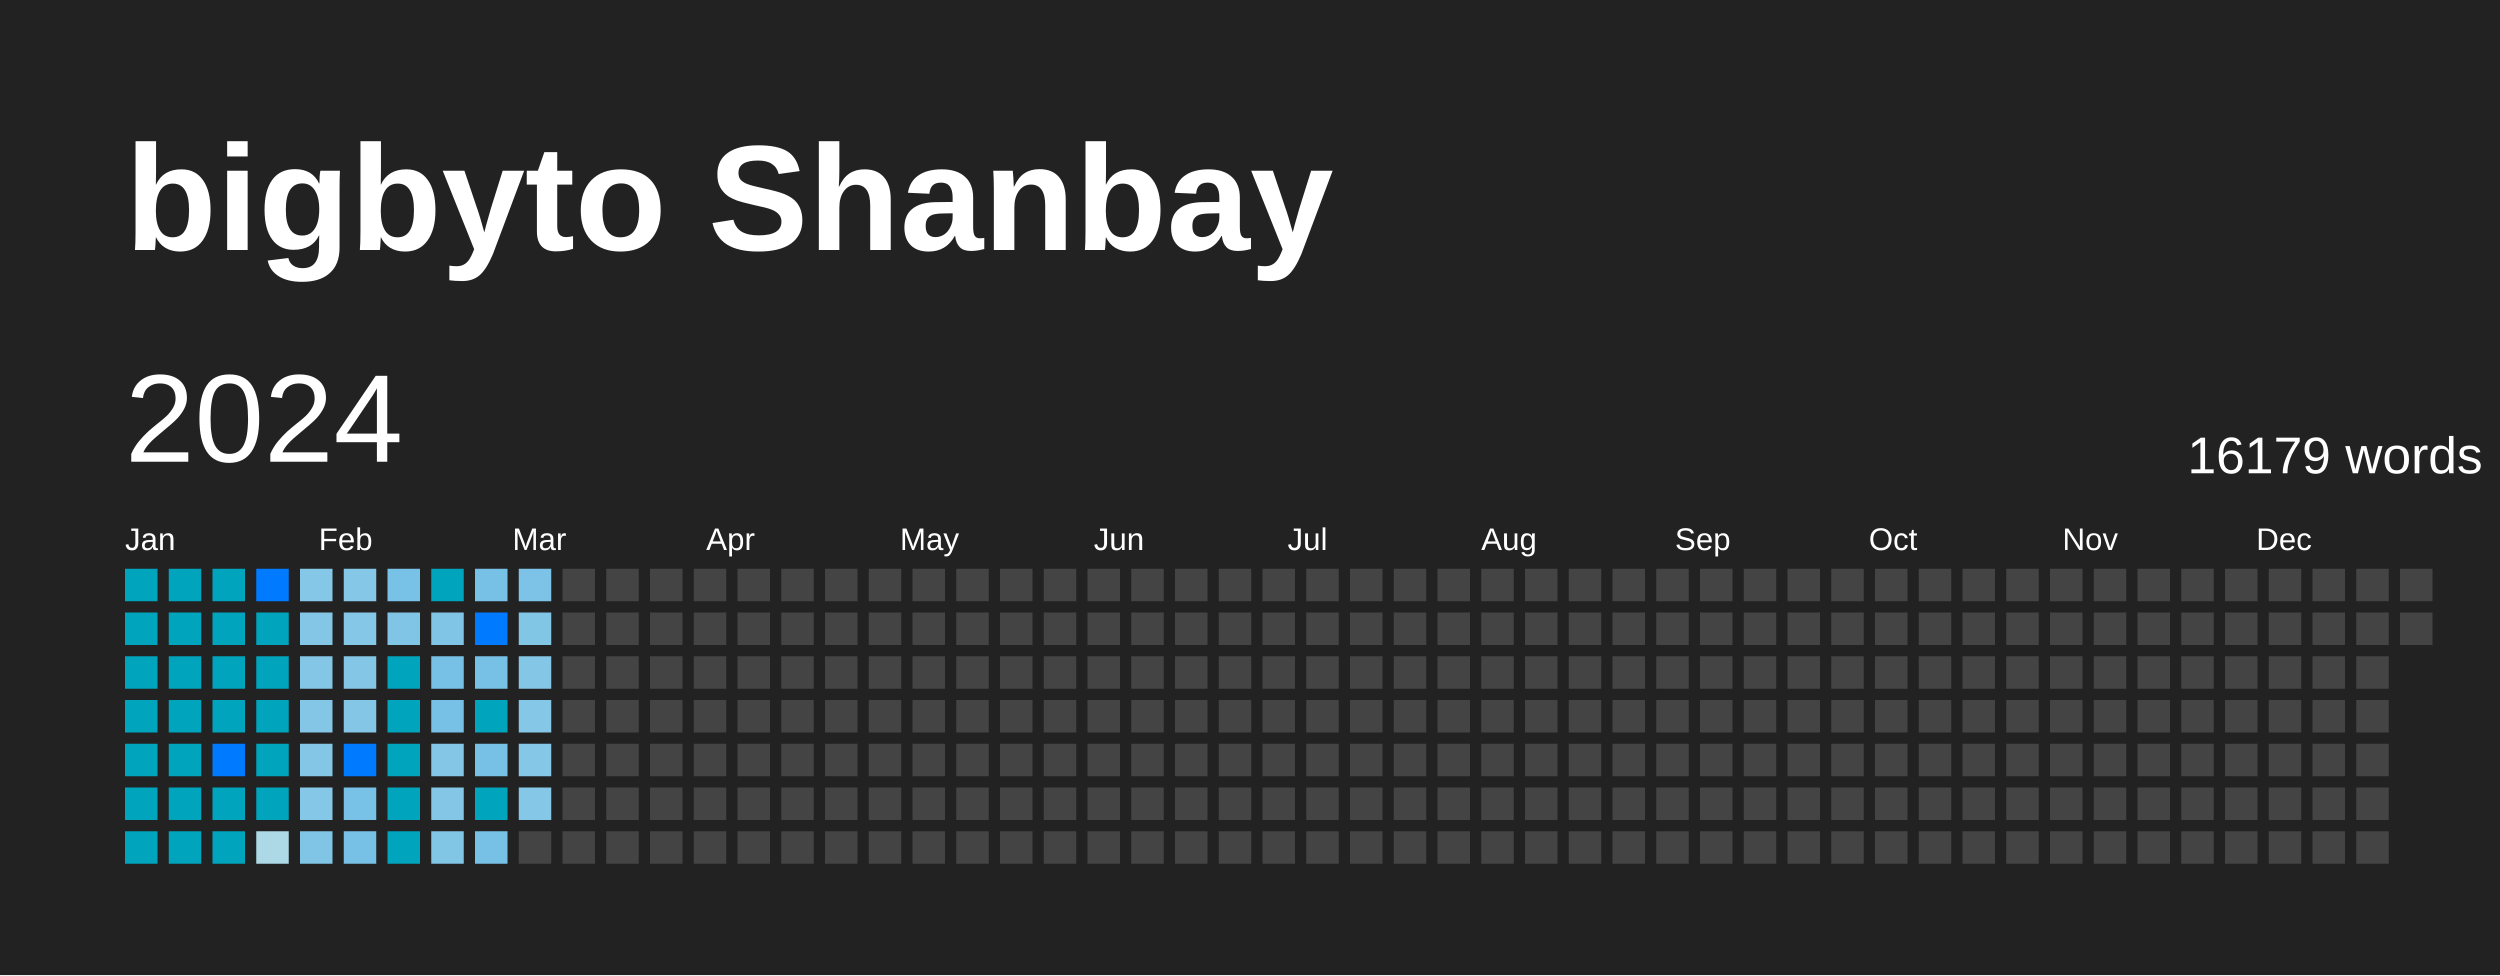
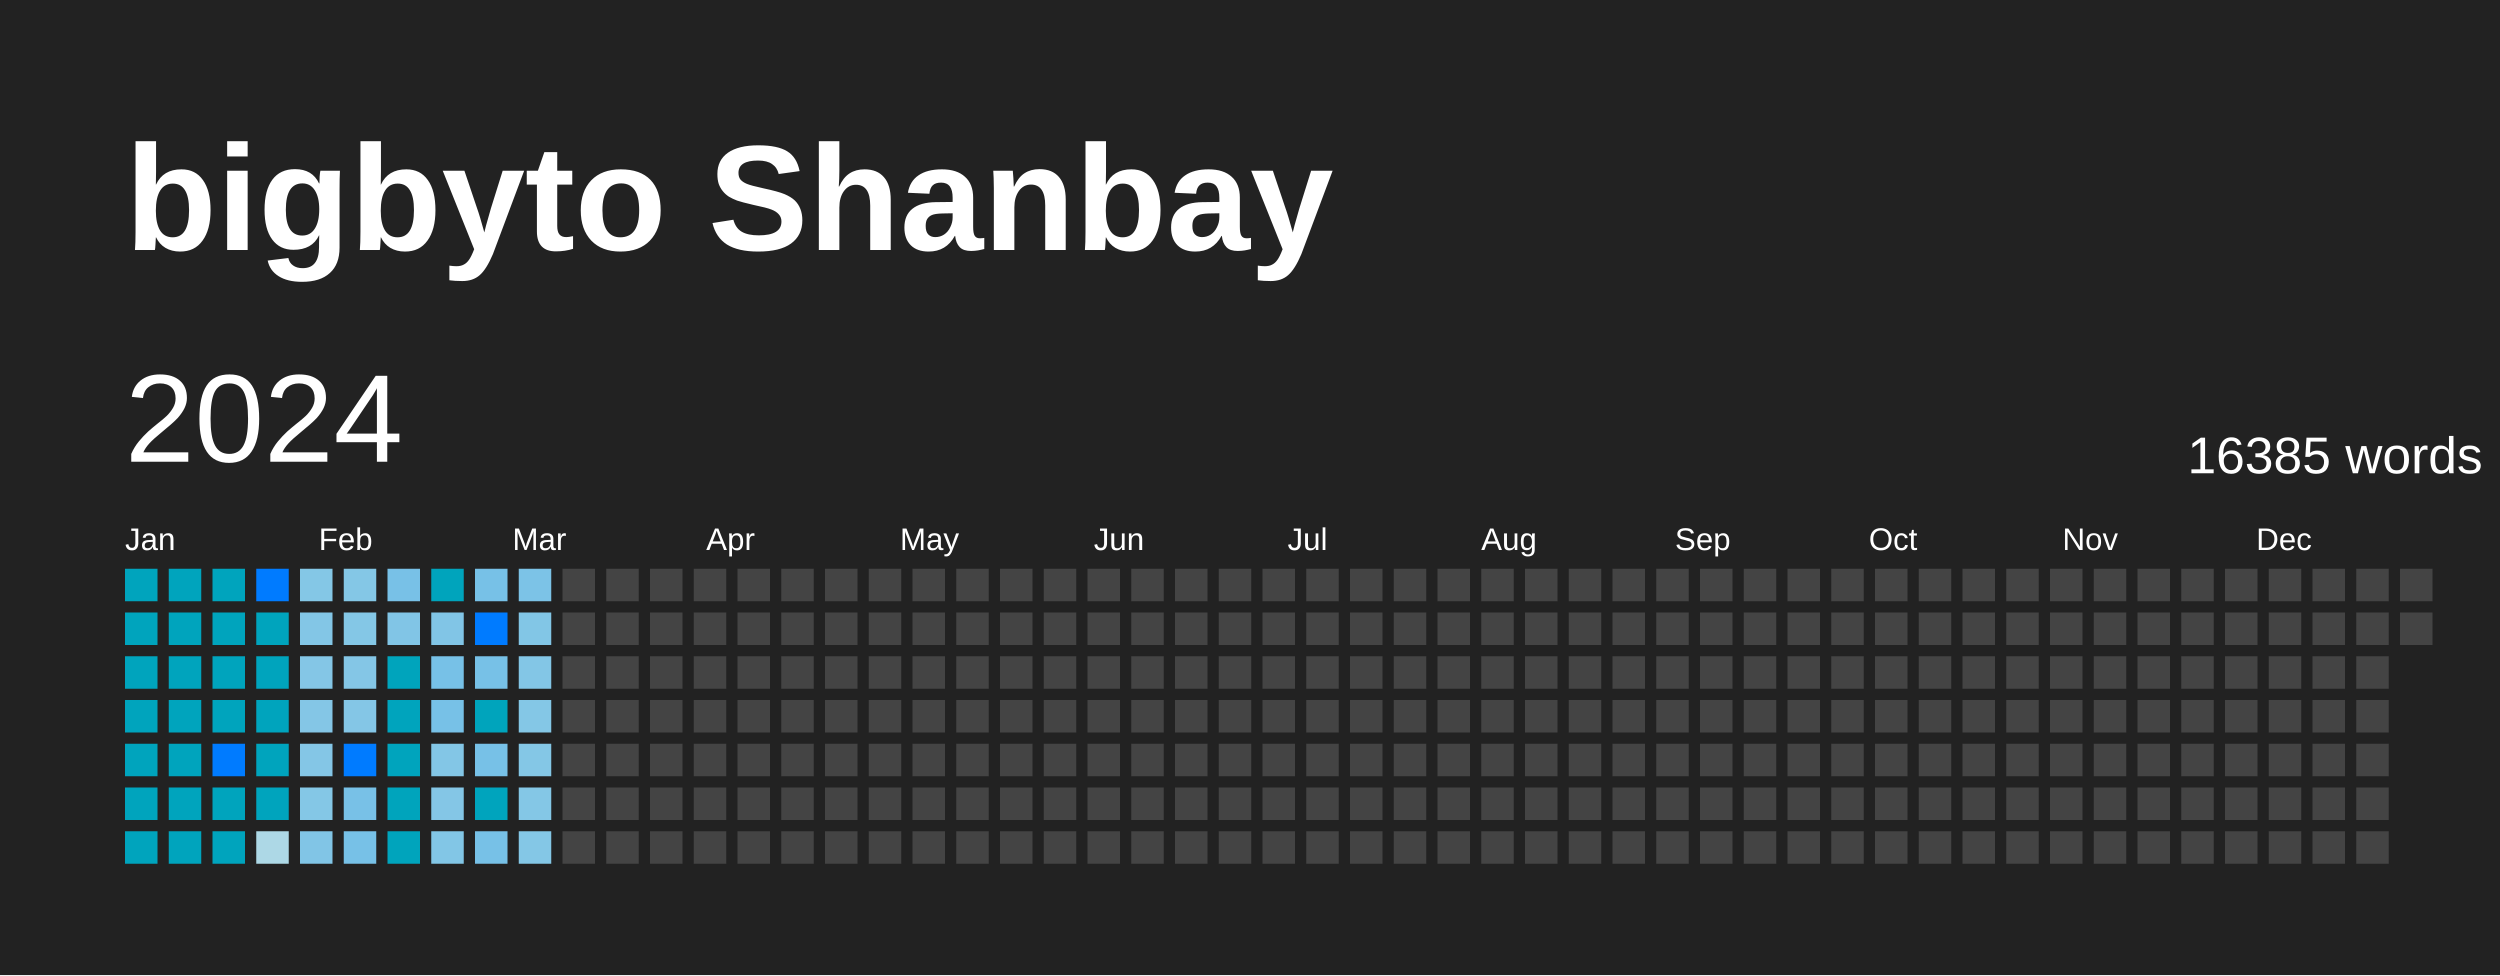
<svg xmlns="http://www.w3.org/2000/svg" baseProfile="full" height="78mm" version="1.1" viewBox="0,0,200,78" width="200mm">
  <defs />
  <rect fill="#222222" height="78" width="200" x="0" y="0" />
  <text fill="#FFFFFF" style="font-size:12px; font-family:Arial; font-weight:bold;" x="10" y="20">bigbyto Shanbay</text>
  <text dominant-baseline="hanging" fill="#FFFFFF" style="font-size:10.0px; font-family:Arial;" x="10" y="30">2024</text>
-   <text dominant-baseline="hanging" fill="#FFFFFF" style="font-size:4.125px; font-family:Arial;" x="175" y="35">16179 words</text>
+   <text dominant-baseline="hanging" fill="#FFFFFF" style="font-size:4.125px; font-family:Arial;" x="175" y="35">16385 words</text>
  <text fill="#FFFFFF" style="font-size:2.5px; font-family:Arial" x="10.0" y="44">Jan</text>
  <text fill="#FFFFFF" style="font-size:2.5px; font-family:Arial" x="25.5" y="44">Feb</text>
  <text fill="#FFFFFF" style="font-size:2.5px; font-family:Arial" x="41.0" y="44">Mar</text>
  <text fill="#FFFFFF" style="font-size:2.5px; font-family:Arial" x="56.5" y="44">Apr</text>
  <text fill="#FFFFFF" style="font-size:2.5px; font-family:Arial" x="72.0" y="44">May</text>
  <text fill="#FFFFFF" style="font-size:2.5px; font-family:Arial" x="87.5" y="44">Jun</text>
  <text fill="#FFFFFF" style="font-size:2.5px; font-family:Arial" x="103.0" y="44">Jul</text>
  <text fill="#FFFFFF" style="font-size:2.5px; font-family:Arial" x="118.5" y="44">Aug</text>
  <text fill="#FFFFFF" style="font-size:2.5px; font-family:Arial" x="134.0" y="44">Sep</text>
  <text fill="#FFFFFF" style="font-size:2.5px; font-family:Arial" x="149.5" y="44">Oct</text>
  <text fill="#FFFFFF" style="font-size:2.5px; font-family:Arial" x="165.0" y="44">Nov</text>
  <text fill="#FFFFFF" style="font-size:2.5px; font-family:Arial" x="180.5" y="44">Dec</text>
  <rect fill="#00a4bd" height="2.6" width="2.6" x="10.0" y="45.5" />
  <rect fill="#00a4bd" height="2.6" width="2.6" x="10.0" y="49.0" />
  <rect fill="#00a4bd" height="2.6" width="2.6" x="10.0" y="52.5" />
  <rect fill="#00a4bd" height="2.6" width="2.6" x="10.0" y="56.0" />
  <rect fill="#00a4bd" height="2.6" width="2.6" x="10.0" y="59.5" />
  <rect fill="#00a4bd" height="2.6" width="2.6" x="10.0" y="63.0" />
  <rect fill="#00a4bd" height="2.6" width="2.6" x="10.0" y="66.5" />
  <rect fill="#00a4bd" height="2.6" width="2.6" x="13.5" y="45.5" />
  <rect fill="#00a4bd" height="2.6" width="2.6" x="13.5" y="49.0" />
  <rect fill="#00a4bd" height="2.6" width="2.6" x="13.5" y="52.5" />
  <rect fill="#00a4bd" height="2.6" width="2.6" x="13.5" y="56.0" />
  <rect fill="#00a4bd" height="2.6" width="2.6" x="13.5" y="59.5" />
  <rect fill="#00a4bd" height="2.6" width="2.6" x="13.5" y="63.0" />
  <rect fill="#00a4bd" height="2.6" width="2.6" x="13.5" y="66.5" />
  <rect fill="#00a4bd" height="2.6" width="2.6" x="17.0" y="45.5" />
  <rect fill="#00a4bd" height="2.6" width="2.6" x="17.0" y="49.0" />
  <rect fill="#00a4bd" height="2.6" width="2.6" x="17.0" y="52.5" />
  <rect fill="#00a4bd" height="2.6" width="2.6" x="17.0" y="56.0" />
  <rect fill="#007BFF" height="2.6" width="2.6" x="17.0" y="59.5" />
  <rect fill="#00a4bd" height="2.6" width="2.6" x="17.0" y="63.0" />
  <rect fill="#00a4bd" height="2.6" width="2.6" x="17.0" y="66.5" />
  <rect fill="#007BFF" height="2.6" width="2.6" x="20.5" y="45.5" />
  <rect fill="#00a4bd" height="2.6" width="2.6" x="20.5" y="49.0" />
  <rect fill="#00a4bd" height="2.6" width="2.6" x="20.5" y="52.5" />
  <rect fill="#00a4bd" height="2.6" width="2.6" x="20.5" y="56.0" />
  <rect fill="#00a4bd" height="2.6" width="2.6" x="20.5" y="59.5" />
  <rect fill="#00a4bd" height="2.6" width="2.6" x="20.5" y="63.0" />
  <rect fill="#add8e6" height="2.6" width="2.6" x="20.5" y="66.5" />
  <rect fill="#84c7e6" height="2.6" width="2.6" x="24.0" y="45.5" />
  <rect fill="#83c6e6" height="2.6" width="2.6" x="24.0" y="49.0" />
  <rect fill="#84c6e6" height="2.6" width="2.6" x="24.0" y="52.5" />
  <rect fill="#84c6e6" height="2.6" width="2.6" x="24.0" y="56.0" />
  <rect fill="#84c6e6" height="2.6" width="2.6" x="24.0" y="59.5" />
  <rect fill="#84c7e6" height="2.6" width="2.6" x="24.0" y="63.0" />
  <rect fill="#81c5e6" height="2.6" width="2.6" x="24.0" y="66.5" />
  <rect fill="#84c7e6" height="2.6" width="2.6" x="27.5" y="45.5" />
  <rect fill="#84c7e6" height="2.6" width="2.6" x="27.5" y="49.0" />
  <rect fill="#84c6e6" height="2.6" width="2.6" x="27.5" y="52.5" />
  <rect fill="#84c6e6" height="2.6" width="2.6" x="27.5" y="56.0" />
  <rect fill="#007BFF" height="2.6" width="2.6" x="27.5" y="59.5" />
  <rect fill="#78c1e7" height="2.6" width="2.6" x="27.5" y="63.0" />
  <rect fill="#77c1e7" height="2.6" width="2.6" x="27.5" y="66.5" />
  <rect fill="#78c1e7" height="2.6" width="2.6" x="31.0" y="45.5" />
  <rect fill="#81c5e6" height="2.6" width="2.6" x="31.0" y="49.0" />
  <rect fill="#00a4bc" height="2.6" width="2.6" x="31.0" y="52.5" />
  <rect fill="#00a4bd" height="2.6" width="2.6" x="31.0" y="56.0" />
  <rect fill="#00a4bd" height="2.6" width="2.6" x="31.0" y="59.5" />
  <rect fill="#00a4bc" height="2.6" width="2.6" x="31.0" y="63.0" />
  <rect fill="#00a4bc" height="2.6" width="2.6" x="31.0" y="66.5" />
  <rect fill="#00a4bc" height="2.6" width="2.6" x="34.5" y="45.5" />
  <rect fill="#81c5e6" height="2.6" width="2.6" x="34.5" y="49.0" />
  <rect fill="#77c1e7" height="2.6" width="2.6" x="34.5" y="52.5" />
  <rect fill="#77c1e7" height="2.6" width="2.6" x="34.5" y="56.0" />
  <rect fill="#83c6e6" height="2.6" width="2.6" x="34.5" y="59.5" />
  <rect fill="#84c6e6" height="2.6" width="2.6" x="34.5" y="63.0" />
  <rect fill="#82c6e6" height="2.6" width="2.6" x="34.5" y="66.5" />
  <rect fill="#77c1e7" height="2.6" width="2.6" x="38.0" y="45.5" />
  <rect fill="#007BFF" height="2.6" width="2.6" x="38.0" y="49.0" />
  <rect fill="#77c1e7" height="2.6" width="2.6" x="38.0" y="52.5" />
  <rect fill="#00a4bc" height="2.6" width="2.6" x="38.0" y="56.0" />
  <rect fill="#77c1e7" height="2.6" width="2.6" x="38.0" y="59.5" />
  <rect fill="#00a4bd" height="2.6" width="2.6" x="38.0" y="63.0" />
  <rect fill="#77c1e7" height="2.6" width="2.6" x="38.0" y="66.5" />
  <rect fill="#7cc3e7" height="2.6" width="2.6" x="41.5" y="45.5" />
  <rect fill="#82c6e6" height="2.6" width="2.6" x="41.5" y="49.0" />
  <rect fill="#83c6e6" height="2.6" width="2.6" x="41.5" y="52.5" />
  <rect fill="#84c7e6" height="2.6" width="2.6" x="41.5" y="56.0" />
  <rect fill="#84c7e6" height="2.6" width="2.6" x="41.5" y="59.5" />
  <rect fill="#84c7e6" height="2.6" width="2.6" x="41.5" y="63.0" />
-   <rect fill="#444444" height="2.6" width="2.6" x="41.5" y="66.5" />
+   <rect fill="#84c7e6" height="2.6" width="2.6" x="41.5" y="66.5" />
  <rect fill="#444444" height="2.6" width="2.6" x="45.0" y="45.5" />
  <rect fill="#444444" height="2.6" width="2.6" x="45.0" y="49.0" />
  <rect fill="#444444" height="2.6" width="2.6" x="45.0" y="52.5" />
  <rect fill="#444444" height="2.6" width="2.6" x="45.0" y="56.0" />
  <rect fill="#444444" height="2.6" width="2.6" x="45.0" y="59.5" />
  <rect fill="#444444" height="2.6" width="2.6" x="45.0" y="63.0" />
  <rect fill="#444444" height="2.6" width="2.6" x="45.0" y="66.5" />
  <rect fill="#444444" height="2.6" width="2.6" x="48.5" y="45.5" />
  <rect fill="#444444" height="2.6" width="2.6" x="48.5" y="49.0" />
  <rect fill="#444444" height="2.6" width="2.6" x="48.5" y="52.5" />
  <rect fill="#444444" height="2.6" width="2.6" x="48.5" y="56.0" />
  <rect fill="#444444" height="2.6" width="2.6" x="48.5" y="59.5" />
  <rect fill="#444444" height="2.6" width="2.6" x="48.5" y="63.0" />
  <rect fill="#444444" height="2.6" width="2.6" x="48.5" y="66.5" />
  <rect fill="#444444" height="2.6" width="2.6" x="52.0" y="45.5" />
  <rect fill="#444444" height="2.6" width="2.6" x="52.0" y="49.0" />
  <rect fill="#444444" height="2.6" width="2.6" x="52.0" y="52.5" />
  <rect fill="#444444" height="2.6" width="2.6" x="52.0" y="56.0" />
  <rect fill="#444444" height="2.6" width="2.6" x="52.0" y="59.5" />
  <rect fill="#444444" height="2.6" width="2.6" x="52.0" y="63.0" />
  <rect fill="#444444" height="2.6" width="2.6" x="52.0" y="66.5" />
  <rect fill="#444444" height="2.6" width="2.6" x="55.5" y="45.5" />
  <rect fill="#444444" height="2.6" width="2.6" x="55.5" y="49.0" />
  <rect fill="#444444" height="2.6" width="2.6" x="55.5" y="52.5" />
  <rect fill="#444444" height="2.6" width="2.6" x="55.5" y="56.0" />
  <rect fill="#444444" height="2.6" width="2.6" x="55.5" y="59.5" />
  <rect fill="#444444" height="2.6" width="2.6" x="55.5" y="63.0" />
  <rect fill="#444444" height="2.6" width="2.6" x="55.5" y="66.5" />
  <rect fill="#444444" height="2.6" width="2.6" x="59.0" y="45.5" />
  <rect fill="#444444" height="2.6" width="2.6" x="59.0" y="49.0" />
  <rect fill="#444444" height="2.6" width="2.6" x="59.0" y="52.5" />
  <rect fill="#444444" height="2.6" width="2.6" x="59.0" y="56.0" />
  <rect fill="#444444" height="2.6" width="2.6" x="59.0" y="59.5" />
  <rect fill="#444444" height="2.6" width="2.6" x="59.0" y="63.0" />
  <rect fill="#444444" height="2.6" width="2.6" x="59.0" y="66.5" />
  <rect fill="#444444" height="2.6" width="2.6" x="62.5" y="45.5" />
  <rect fill="#444444" height="2.6" width="2.6" x="62.5" y="49.0" />
  <rect fill="#444444" height="2.6" width="2.6" x="62.5" y="52.5" />
  <rect fill="#444444" height="2.6" width="2.6" x="62.5" y="56.0" />
  <rect fill="#444444" height="2.6" width="2.6" x="62.5" y="59.5" />
  <rect fill="#444444" height="2.6" width="2.6" x="62.5" y="63.0" />
  <rect fill="#444444" height="2.6" width="2.6" x="62.5" y="66.5" />
  <rect fill="#444444" height="2.6" width="2.6" x="66.0" y="45.5" />
  <rect fill="#444444" height="2.6" width="2.6" x="66.0" y="49.0" />
  <rect fill="#444444" height="2.6" width="2.6" x="66.0" y="52.5" />
  <rect fill="#444444" height="2.6" width="2.6" x="66.0" y="56.0" />
  <rect fill="#444444" height="2.6" width="2.6" x="66.0" y="59.5" />
  <rect fill="#444444" height="2.6" width="2.6" x="66.0" y="63.0" />
  <rect fill="#444444" height="2.6" width="2.6" x="66.0" y="66.5" />
  <rect fill="#444444" height="2.6" width="2.6" x="69.5" y="45.5" />
  <rect fill="#444444" height="2.6" width="2.6" x="69.5" y="49.0" />
  <rect fill="#444444" height="2.6" width="2.6" x="69.5" y="52.5" />
  <rect fill="#444444" height="2.6" width="2.6" x="69.5" y="56.0" />
  <rect fill="#444444" height="2.6" width="2.6" x="69.5" y="59.5" />
  <rect fill="#444444" height="2.6" width="2.6" x="69.5" y="63.0" />
  <rect fill="#444444" height="2.6" width="2.6" x="69.5" y="66.5" />
  <rect fill="#444444" height="2.6" width="2.6" x="73.0" y="45.5" />
  <rect fill="#444444" height="2.6" width="2.6" x="73.0" y="49.0" />
  <rect fill="#444444" height="2.6" width="2.6" x="73.0" y="52.5" />
  <rect fill="#444444" height="2.6" width="2.6" x="73.0" y="56.0" />
  <rect fill="#444444" height="2.6" width="2.6" x="73.0" y="59.5" />
  <rect fill="#444444" height="2.6" width="2.6" x="73.0" y="63.0" />
  <rect fill="#444444" height="2.6" width="2.6" x="73.0" y="66.5" />
  <rect fill="#444444" height="2.6" width="2.6" x="76.5" y="45.5" />
  <rect fill="#444444" height="2.6" width="2.6" x="76.5" y="49.0" />
  <rect fill="#444444" height="2.6" width="2.6" x="76.5" y="52.5" />
  <rect fill="#444444" height="2.6" width="2.6" x="76.5" y="56.0" />
  <rect fill="#444444" height="2.6" width="2.6" x="76.5" y="59.5" />
  <rect fill="#444444" height="2.6" width="2.6" x="76.5" y="63.0" />
  <rect fill="#444444" height="2.6" width="2.6" x="76.5" y="66.5" />
  <rect fill="#444444" height="2.6" width="2.6" x="80.0" y="45.5" />
  <rect fill="#444444" height="2.6" width="2.6" x="80.0" y="49.0" />
  <rect fill="#444444" height="2.6" width="2.6" x="80.0" y="52.5" />
  <rect fill="#444444" height="2.6" width="2.6" x="80.0" y="56.0" />
  <rect fill="#444444" height="2.6" width="2.6" x="80.0" y="59.5" />
  <rect fill="#444444" height="2.6" width="2.6" x="80.0" y="63.0" />
  <rect fill="#444444" height="2.6" width="2.6" x="80.0" y="66.5" />
  <rect fill="#444444" height="2.6" width="2.6" x="83.5" y="45.5" />
  <rect fill="#444444" height="2.6" width="2.6" x="83.5" y="49.0" />
  <rect fill="#444444" height="2.6" width="2.6" x="83.5" y="52.5" />
  <rect fill="#444444" height="2.6" width="2.6" x="83.5" y="56.0" />
  <rect fill="#444444" height="2.6" width="2.6" x="83.5" y="59.5" />
  <rect fill="#444444" height="2.6" width="2.6" x="83.5" y="63.0" />
  <rect fill="#444444" height="2.6" width="2.6" x="83.5" y="66.5" />
  <rect fill="#444444" height="2.6" width="2.6" x="87.0" y="45.5" />
  <rect fill="#444444" height="2.6" width="2.6" x="87.0" y="49.0" />
  <rect fill="#444444" height="2.6" width="2.6" x="87.0" y="52.5" />
  <rect fill="#444444" height="2.6" width="2.6" x="87.0" y="56.0" />
  <rect fill="#444444" height="2.6" width="2.6" x="87.0" y="59.5" />
  <rect fill="#444444" height="2.6" width="2.6" x="87.0" y="63.0" />
  <rect fill="#444444" height="2.6" width="2.6" x="87.0" y="66.5" />
  <rect fill="#444444" height="2.6" width="2.6" x="90.5" y="45.5" />
  <rect fill="#444444" height="2.6" width="2.6" x="90.5" y="49.0" />
  <rect fill="#444444" height="2.6" width="2.6" x="90.5" y="52.5" />
  <rect fill="#444444" height="2.6" width="2.6" x="90.5" y="56.0" />
  <rect fill="#444444" height="2.6" width="2.6" x="90.5" y="59.5" />
  <rect fill="#444444" height="2.6" width="2.6" x="90.5" y="63.0" />
  <rect fill="#444444" height="2.6" width="2.6" x="90.5" y="66.5" />
  <rect fill="#444444" height="2.6" width="2.6" x="94.0" y="45.5" />
  <rect fill="#444444" height="2.6" width="2.6" x="94.0" y="49.0" />
  <rect fill="#444444" height="2.6" width="2.6" x="94.0" y="52.5" />
  <rect fill="#444444" height="2.6" width="2.6" x="94.0" y="56.0" />
  <rect fill="#444444" height="2.6" width="2.6" x="94.0" y="59.5" />
  <rect fill="#444444" height="2.6" width="2.6" x="94.0" y="63.0" />
  <rect fill="#444444" height="2.6" width="2.6" x="94.0" y="66.5" />
  <rect fill="#444444" height="2.6" width="2.6" x="97.5" y="45.5" />
  <rect fill="#444444" height="2.6" width="2.6" x="97.5" y="49.0" />
  <rect fill="#444444" height="2.6" width="2.6" x="97.5" y="52.5" />
  <rect fill="#444444" height="2.6" width="2.6" x="97.5" y="56.0" />
  <rect fill="#444444" height="2.6" width="2.6" x="97.5" y="59.5" />
  <rect fill="#444444" height="2.6" width="2.6" x="97.5" y="63.0" />
  <rect fill="#444444" height="2.6" width="2.6" x="97.5" y="66.5" />
  <rect fill="#444444" height="2.6" width="2.6" x="101.0" y="45.5" />
  <rect fill="#444444" height="2.6" width="2.6" x="101.0" y="49.0" />
  <rect fill="#444444" height="2.6" width="2.6" x="101.0" y="52.5" />
  <rect fill="#444444" height="2.6" width="2.6" x="101.0" y="56.0" />
  <rect fill="#444444" height="2.6" width="2.6" x="101.0" y="59.5" />
  <rect fill="#444444" height="2.6" width="2.6" x="101.0" y="63.0" />
  <rect fill="#444444" height="2.6" width="2.6" x="101.0" y="66.5" />
  <rect fill="#444444" height="2.6" width="2.6" x="104.5" y="45.5" />
  <rect fill="#444444" height="2.6" width="2.6" x="104.5" y="49.0" />
  <rect fill="#444444" height="2.6" width="2.6" x="104.5" y="52.5" />
  <rect fill="#444444" height="2.6" width="2.6" x="104.5" y="56.0" />
  <rect fill="#444444" height="2.6" width="2.6" x="104.5" y="59.5" />
  <rect fill="#444444" height="2.6" width="2.6" x="104.5" y="63.0" />
  <rect fill="#444444" height="2.6" width="2.6" x="104.5" y="66.5" />
  <rect fill="#444444" height="2.6" width="2.6" x="108.0" y="45.5" />
  <rect fill="#444444" height="2.6" width="2.6" x="108.0" y="49.0" />
  <rect fill="#444444" height="2.6" width="2.6" x="108.0" y="52.5" />
  <rect fill="#444444" height="2.6" width="2.6" x="108.0" y="56.0" />
  <rect fill="#444444" height="2.6" width="2.6" x="108.0" y="59.5" />
  <rect fill="#444444" height="2.6" width="2.6" x="108.0" y="63.0" />
  <rect fill="#444444" height="2.6" width="2.6" x="108.0" y="66.5" />
  <rect fill="#444444" height="2.6" width="2.6" x="111.5" y="45.5" />
  <rect fill="#444444" height="2.6" width="2.6" x="111.5" y="49.0" />
  <rect fill="#444444" height="2.6" width="2.6" x="111.5" y="52.5" />
  <rect fill="#444444" height="2.6" width="2.6" x="111.5" y="56.0" />
  <rect fill="#444444" height="2.6" width="2.6" x="111.5" y="59.5" />
  <rect fill="#444444" height="2.6" width="2.6" x="111.5" y="63.0" />
  <rect fill="#444444" height="2.6" width="2.6" x="111.5" y="66.5" />
  <rect fill="#444444" height="2.6" width="2.6" x="115.0" y="45.5" />
  <rect fill="#444444" height="2.6" width="2.6" x="115.0" y="49.0" />
  <rect fill="#444444" height="2.6" width="2.6" x="115.0" y="52.5" />
  <rect fill="#444444" height="2.6" width="2.6" x="115.0" y="56.0" />
  <rect fill="#444444" height="2.6" width="2.6" x="115.0" y="59.5" />
  <rect fill="#444444" height="2.6" width="2.6" x="115.0" y="63.0" />
  <rect fill="#444444" height="2.6" width="2.6" x="115.0" y="66.5" />
  <rect fill="#444444" height="2.6" width="2.6" x="118.5" y="45.5" />
  <rect fill="#444444" height="2.6" width="2.6" x="118.5" y="49.0" />
  <rect fill="#444444" height="2.6" width="2.6" x="118.5" y="52.5" />
  <rect fill="#444444" height="2.6" width="2.6" x="118.5" y="56.0" />
  <rect fill="#444444" height="2.6" width="2.6" x="118.5" y="59.5" />
  <rect fill="#444444" height="2.6" width="2.6" x="118.5" y="63.0" />
  <rect fill="#444444" height="2.6" width="2.6" x="118.5" y="66.5" />
  <rect fill="#444444" height="2.6" width="2.6" x="122.0" y="45.5" />
  <rect fill="#444444" height="2.6" width="2.6" x="122.0" y="49.0" />
  <rect fill="#444444" height="2.6" width="2.6" x="122.0" y="52.5" />
  <rect fill="#444444" height="2.6" width="2.6" x="122.0" y="56.0" />
  <rect fill="#444444" height="2.6" width="2.6" x="122.0" y="59.5" />
  <rect fill="#444444" height="2.6" width="2.6" x="122.0" y="63.0" />
  <rect fill="#444444" height="2.6" width="2.6" x="122.0" y="66.5" />
  <rect fill="#444444" height="2.6" width="2.6" x="125.5" y="45.5" />
  <rect fill="#444444" height="2.6" width="2.6" x="125.5" y="49.0" />
  <rect fill="#444444" height="2.6" width="2.6" x="125.5" y="52.5" />
  <rect fill="#444444" height="2.6" width="2.6" x="125.5" y="56.0" />
  <rect fill="#444444" height="2.6" width="2.6" x="125.5" y="59.5" />
  <rect fill="#444444" height="2.6" width="2.6" x="125.5" y="63.0" />
  <rect fill="#444444" height="2.6" width="2.6" x="125.5" y="66.5" />
  <rect fill="#444444" height="2.6" width="2.6" x="129.0" y="45.5" />
  <rect fill="#444444" height="2.6" width="2.6" x="129.0" y="49.0" />
  <rect fill="#444444" height="2.6" width="2.6" x="129.0" y="52.5" />
  <rect fill="#444444" height="2.6" width="2.6" x="129.0" y="56.0" />
  <rect fill="#444444" height="2.6" width="2.6" x="129.0" y="59.5" />
  <rect fill="#444444" height="2.6" width="2.6" x="129.0" y="63.0" />
  <rect fill="#444444" height="2.6" width="2.6" x="129.0" y="66.5" />
  <rect fill="#444444" height="2.6" width="2.6" x="132.5" y="45.5" />
  <rect fill="#444444" height="2.6" width="2.6" x="132.5" y="49.0" />
  <rect fill="#444444" height="2.6" width="2.6" x="132.5" y="52.5" />
  <rect fill="#444444" height="2.6" width="2.6" x="132.5" y="56.0" />
  <rect fill="#444444" height="2.6" width="2.6" x="132.5" y="59.5" />
  <rect fill="#444444" height="2.6" width="2.6" x="132.5" y="63.0" />
  <rect fill="#444444" height="2.6" width="2.6" x="132.5" y="66.5" />
  <rect fill="#444444" height="2.6" width="2.6" x="136.0" y="45.5" />
  <rect fill="#444444" height="2.6" width="2.6" x="136.0" y="49.0" />
  <rect fill="#444444" height="2.6" width="2.6" x="136.0" y="52.5" />
  <rect fill="#444444" height="2.6" width="2.6" x="136.0" y="56.0" />
  <rect fill="#444444" height="2.6" width="2.6" x="136.0" y="59.5" />
  <rect fill="#444444" height="2.6" width="2.6" x="136.0" y="63.0" />
  <rect fill="#444444" height="2.6" width="2.6" x="136.0" y="66.5" />
  <rect fill="#444444" height="2.6" width="2.6" x="139.5" y="45.5" />
  <rect fill="#444444" height="2.6" width="2.6" x="139.5" y="49.0" />
  <rect fill="#444444" height="2.6" width="2.6" x="139.5" y="52.5" />
  <rect fill="#444444" height="2.6" width="2.6" x="139.5" y="56.0" />
  <rect fill="#444444" height="2.6" width="2.6" x="139.5" y="59.5" />
  <rect fill="#444444" height="2.6" width="2.6" x="139.5" y="63.0" />
  <rect fill="#444444" height="2.6" width="2.6" x="139.5" y="66.5" />
  <rect fill="#444444" height="2.6" width="2.6" x="143.0" y="45.5" />
  <rect fill="#444444" height="2.6" width="2.6" x="143.0" y="49.0" />
  <rect fill="#444444" height="2.6" width="2.6" x="143.0" y="52.5" />
  <rect fill="#444444" height="2.6" width="2.6" x="143.0" y="56.0" />
  <rect fill="#444444" height="2.6" width="2.6" x="143.0" y="59.5" />
  <rect fill="#444444" height="2.6" width="2.6" x="143.0" y="63.0" />
  <rect fill="#444444" height="2.6" width="2.6" x="143.0" y="66.5" />
  <rect fill="#444444" height="2.6" width="2.6" x="146.5" y="45.5" />
  <rect fill="#444444" height="2.6" width="2.6" x="146.5" y="49.0" />
  <rect fill="#444444" height="2.6" width="2.6" x="146.5" y="52.5" />
  <rect fill="#444444" height="2.6" width="2.6" x="146.5" y="56.0" />
  <rect fill="#444444" height="2.6" width="2.6" x="146.5" y="59.5" />
  <rect fill="#444444" height="2.6" width="2.6" x="146.5" y="63.0" />
  <rect fill="#444444" height="2.6" width="2.6" x="146.5" y="66.5" />
  <rect fill="#444444" height="2.6" width="2.6" x="150.0" y="45.5" />
  <rect fill="#444444" height="2.6" width="2.6" x="150.0" y="49.0" />
  <rect fill="#444444" height="2.6" width="2.6" x="150.0" y="52.5" />
  <rect fill="#444444" height="2.6" width="2.6" x="150.0" y="56.0" />
  <rect fill="#444444" height="2.6" width="2.6" x="150.0" y="59.5" />
  <rect fill="#444444" height="2.6" width="2.6" x="150.0" y="63.0" />
  <rect fill="#444444" height="2.6" width="2.6" x="150.0" y="66.5" />
  <rect fill="#444444" height="2.6" width="2.6" x="153.5" y="45.5" />
  <rect fill="#444444" height="2.6" width="2.6" x="153.5" y="49.0" />
  <rect fill="#444444" height="2.6" width="2.6" x="153.5" y="52.5" />
  <rect fill="#444444" height="2.6" width="2.6" x="153.5" y="56.0" />
  <rect fill="#444444" height="2.6" width="2.6" x="153.5" y="59.5" />
  <rect fill="#444444" height="2.6" width="2.6" x="153.5" y="63.0" />
  <rect fill="#444444" height="2.6" width="2.6" x="153.5" y="66.5" />
  <rect fill="#444444" height="2.6" width="2.6" x="157.0" y="45.5" />
  <rect fill="#444444" height="2.6" width="2.6" x="157.0" y="49.0" />
  <rect fill="#444444" height="2.6" width="2.6" x="157.0" y="52.5" />
  <rect fill="#444444" height="2.6" width="2.6" x="157.0" y="56.0" />
  <rect fill="#444444" height="2.6" width="2.6" x="157.0" y="59.5" />
  <rect fill="#444444" height="2.6" width="2.6" x="157.0" y="63.0" />
  <rect fill="#444444" height="2.6" width="2.6" x="157.0" y="66.5" />
  <rect fill="#444444" height="2.6" width="2.6" x="160.5" y="45.5" />
  <rect fill="#444444" height="2.6" width="2.6" x="160.5" y="49.0" />
  <rect fill="#444444" height="2.6" width="2.6" x="160.5" y="52.5" />
  <rect fill="#444444" height="2.6" width="2.6" x="160.5" y="56.0" />
  <rect fill="#444444" height="2.6" width="2.6" x="160.5" y="59.5" />
  <rect fill="#444444" height="2.6" width="2.6" x="160.5" y="63.0" />
  <rect fill="#444444" height="2.6" width="2.6" x="160.5" y="66.5" />
  <rect fill="#444444" height="2.6" width="2.6" x="164.0" y="45.5" />
  <rect fill="#444444" height="2.6" width="2.6" x="164.0" y="49.0" />
  <rect fill="#444444" height="2.6" width="2.6" x="164.0" y="52.5" />
  <rect fill="#444444" height="2.6" width="2.6" x="164.0" y="56.0" />
  <rect fill="#444444" height="2.6" width="2.6" x="164.0" y="59.5" />
  <rect fill="#444444" height="2.6" width="2.6" x="164.0" y="63.0" />
  <rect fill="#444444" height="2.6" width="2.6" x="164.0" y="66.5" />
  <rect fill="#444444" height="2.6" width="2.6" x="167.5" y="45.5" />
  <rect fill="#444444" height="2.6" width="2.6" x="167.5" y="49.0" />
  <rect fill="#444444" height="2.6" width="2.6" x="167.5" y="52.5" />
  <rect fill="#444444" height="2.6" width="2.6" x="167.5" y="56.0" />
  <rect fill="#444444" height="2.6" width="2.6" x="167.5" y="59.5" />
  <rect fill="#444444" height="2.6" width="2.6" x="167.5" y="63.0" />
  <rect fill="#444444" height="2.6" width="2.6" x="167.5" y="66.5" />
  <rect fill="#444444" height="2.6" width="2.6" x="171.0" y="45.5" />
  <rect fill="#444444" height="2.6" width="2.6" x="171.0" y="49.0" />
  <rect fill="#444444" height="2.6" width="2.6" x="171.0" y="52.5" />
  <rect fill="#444444" height="2.6" width="2.6" x="171.0" y="56.0" />
  <rect fill="#444444" height="2.6" width="2.6" x="171.0" y="59.5" />
  <rect fill="#444444" height="2.6" width="2.6" x="171.0" y="63.0" />
  <rect fill="#444444" height="2.6" width="2.6" x="171.0" y="66.5" />
  <rect fill="#444444" height="2.6" width="2.6" x="174.5" y="45.5" />
  <rect fill="#444444" height="2.6" width="2.6" x="174.5" y="49.0" />
  <rect fill="#444444" height="2.6" width="2.6" x="174.5" y="52.5" />
  <rect fill="#444444" height="2.6" width="2.6" x="174.5" y="56.0" />
  <rect fill="#444444" height="2.6" width="2.6" x="174.5" y="59.5" />
  <rect fill="#444444" height="2.6" width="2.6" x="174.5" y="63.0" />
  <rect fill="#444444" height="2.6" width="2.6" x="174.5" y="66.5" />
  <rect fill="#444444" height="2.6" width="2.6" x="178.0" y="45.5" />
  <rect fill="#444444" height="2.6" width="2.6" x="178.0" y="49.0" />
  <rect fill="#444444" height="2.6" width="2.6" x="178.0" y="52.5" />
  <rect fill="#444444" height="2.6" width="2.6" x="178.0" y="56.0" />
  <rect fill="#444444" height="2.6" width="2.6" x="178.0" y="59.5" />
  <rect fill="#444444" height="2.6" width="2.6" x="178.0" y="63.0" />
  <rect fill="#444444" height="2.6" width="2.6" x="178.0" y="66.5" />
  <rect fill="#444444" height="2.6" width="2.6" x="181.5" y="45.5" />
  <rect fill="#444444" height="2.6" width="2.6" x="181.5" y="49.0" />
  <rect fill="#444444" height="2.6" width="2.6" x="181.5" y="52.5" />
  <rect fill="#444444" height="2.6" width="2.6" x="181.5" y="56.0" />
  <rect fill="#444444" height="2.6" width="2.6" x="181.5" y="59.5" />
  <rect fill="#444444" height="2.6" width="2.6" x="181.5" y="63.0" />
  <rect fill="#444444" height="2.6" width="2.6" x="181.5" y="66.5" />
  <rect fill="#444444" height="2.6" width="2.6" x="185.0" y="45.5" />
  <rect fill="#444444" height="2.6" width="2.6" x="185.0" y="49.0" />
  <rect fill="#444444" height="2.6" width="2.6" x="185.0" y="52.5" />
  <rect fill="#444444" height="2.6" width="2.6" x="185.0" y="56.0" />
  <rect fill="#444444" height="2.6" width="2.6" x="185.0" y="59.5" />
  <rect fill="#444444" height="2.6" width="2.6" x="185.0" y="63.0" />
  <rect fill="#444444" height="2.6" width="2.6" x="185.0" y="66.5" />
  <rect fill="#444444" height="2.6" width="2.6" x="188.5" y="45.5" />
  <rect fill="#444444" height="2.6" width="2.6" x="188.5" y="49.0" />
  <rect fill="#444444" height="2.6" width="2.6" x="188.5" y="52.5" />
  <rect fill="#444444" height="2.6" width="2.6" x="188.5" y="56.0" />
  <rect fill="#444444" height="2.6" width="2.6" x="188.5" y="59.5" />
  <rect fill="#444444" height="2.6" width="2.6" x="188.5" y="63.0" />
  <rect fill="#444444" height="2.6" width="2.6" x="188.5" y="66.5" />
  <rect fill="#444444" height="2.6" width="2.6" x="192.0" y="45.5" />
  <rect fill="#444444" height="2.6" width="2.6" x="192.0" y="49.0" />
</svg>
